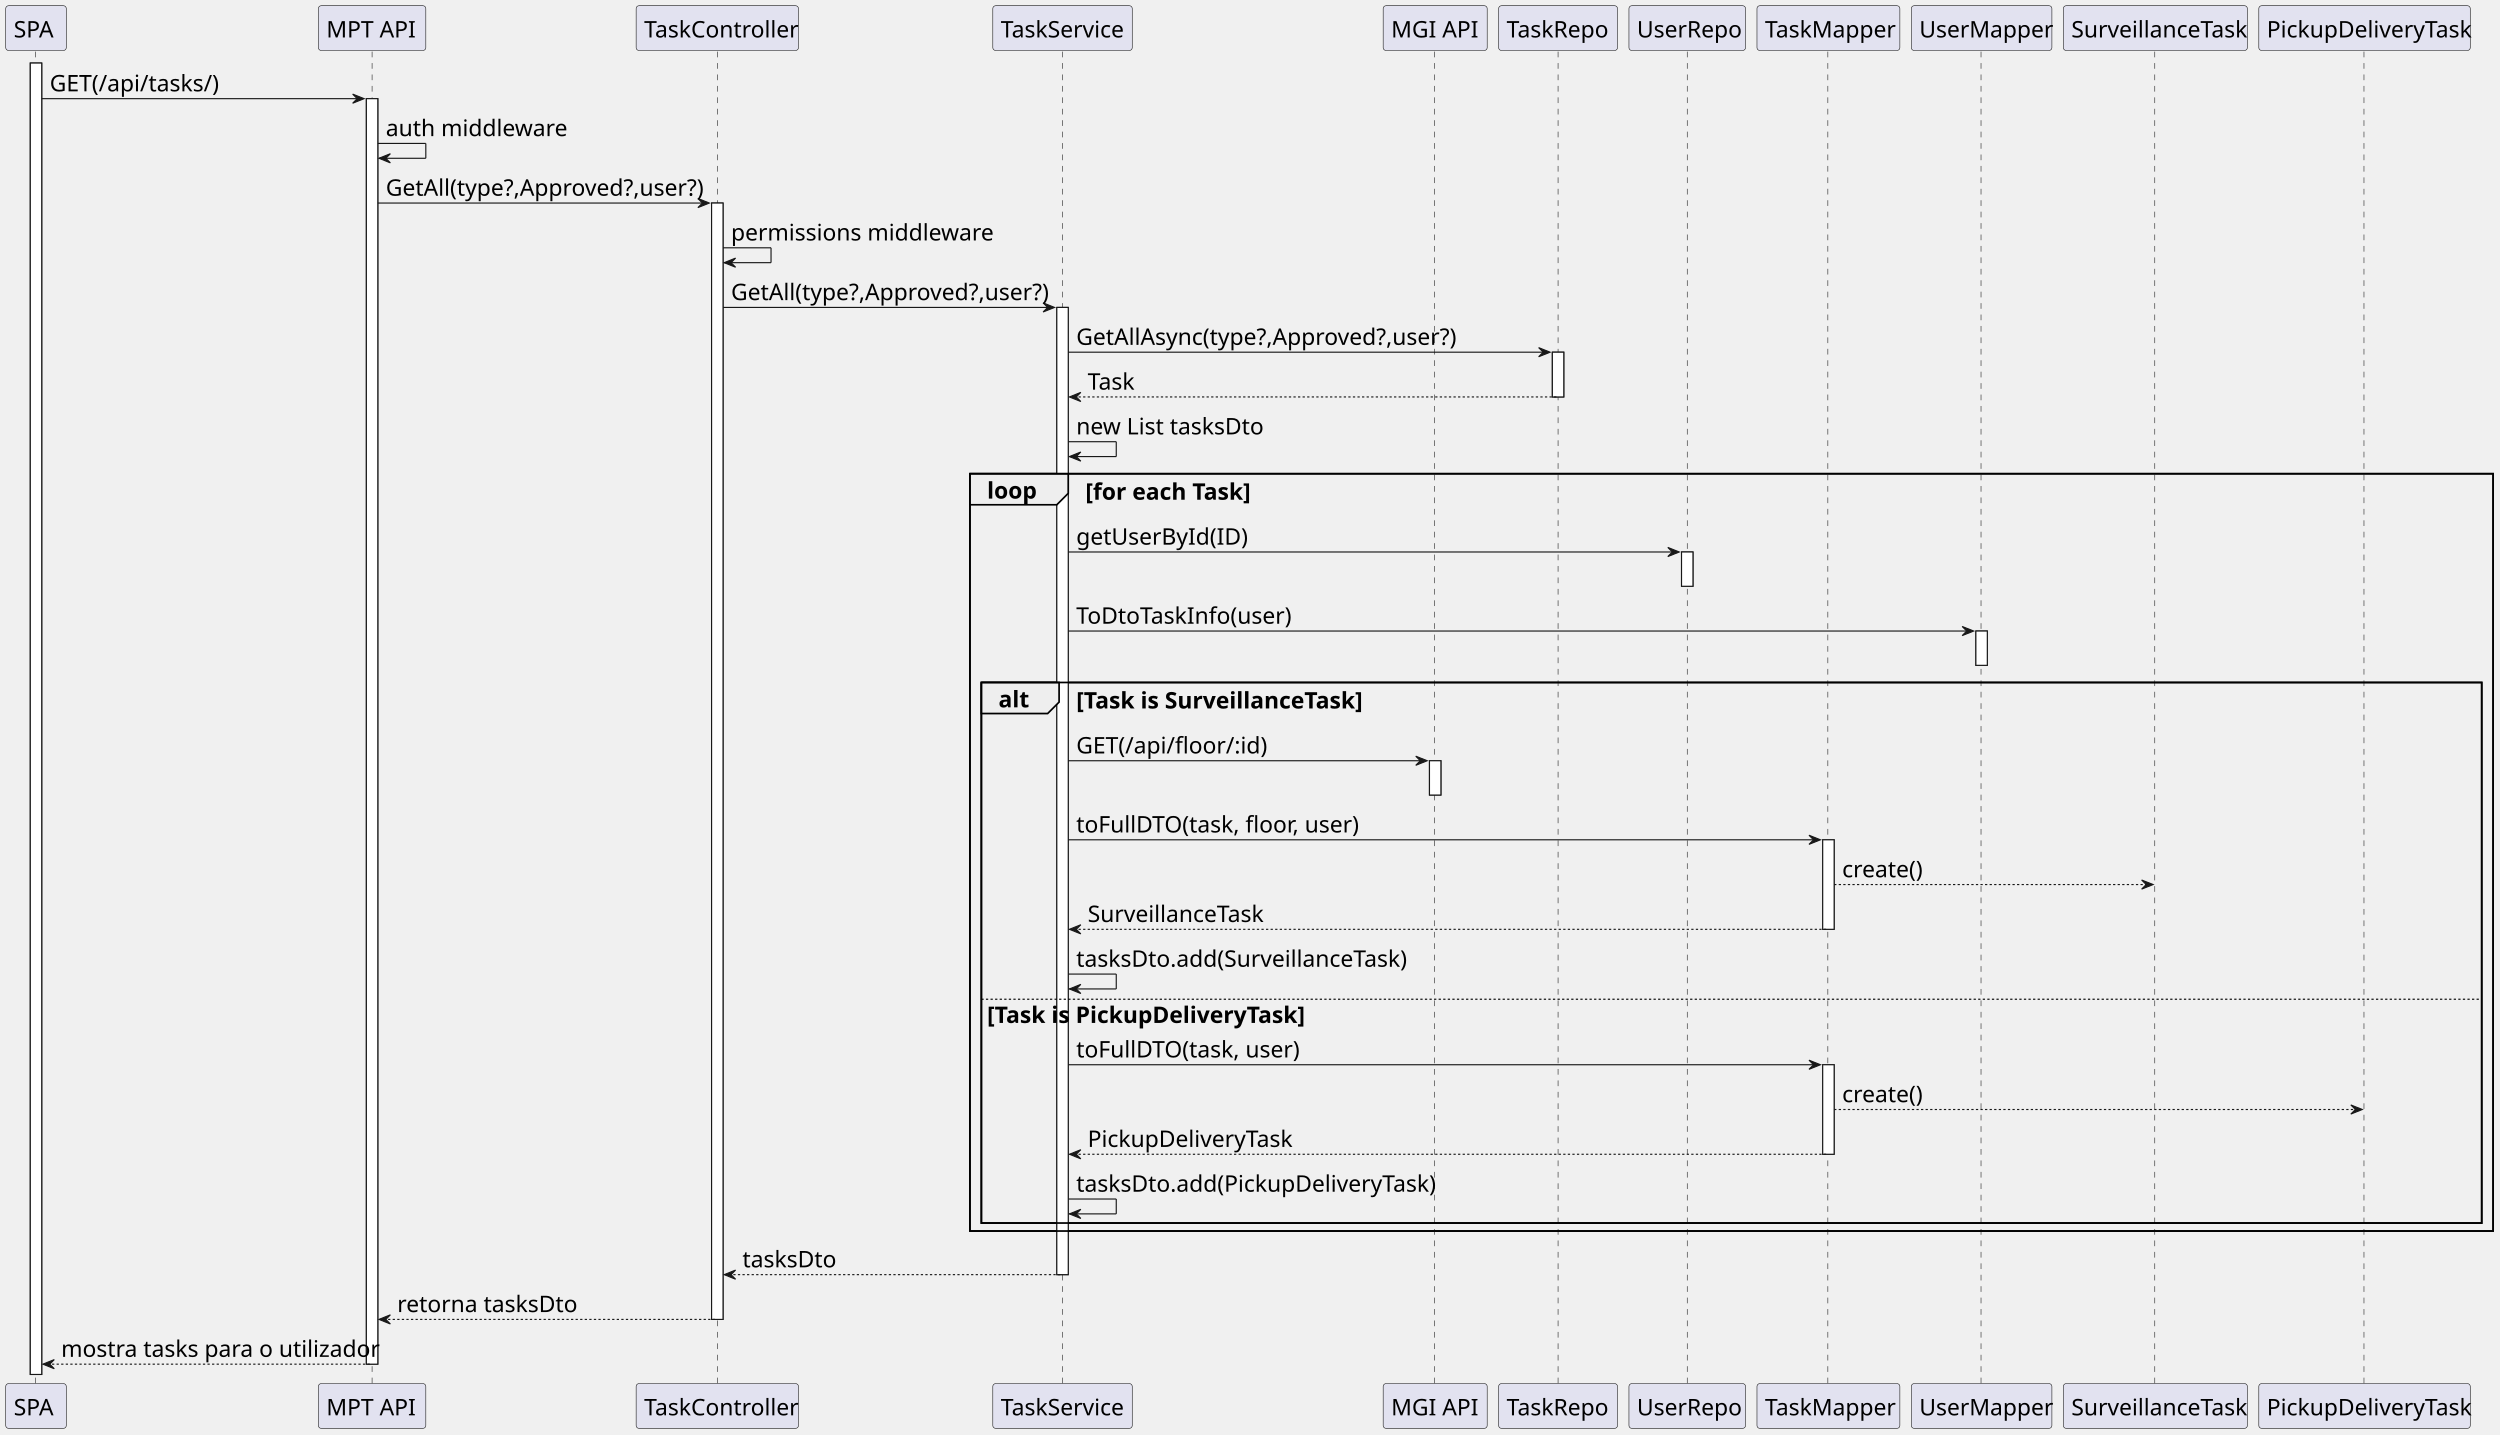
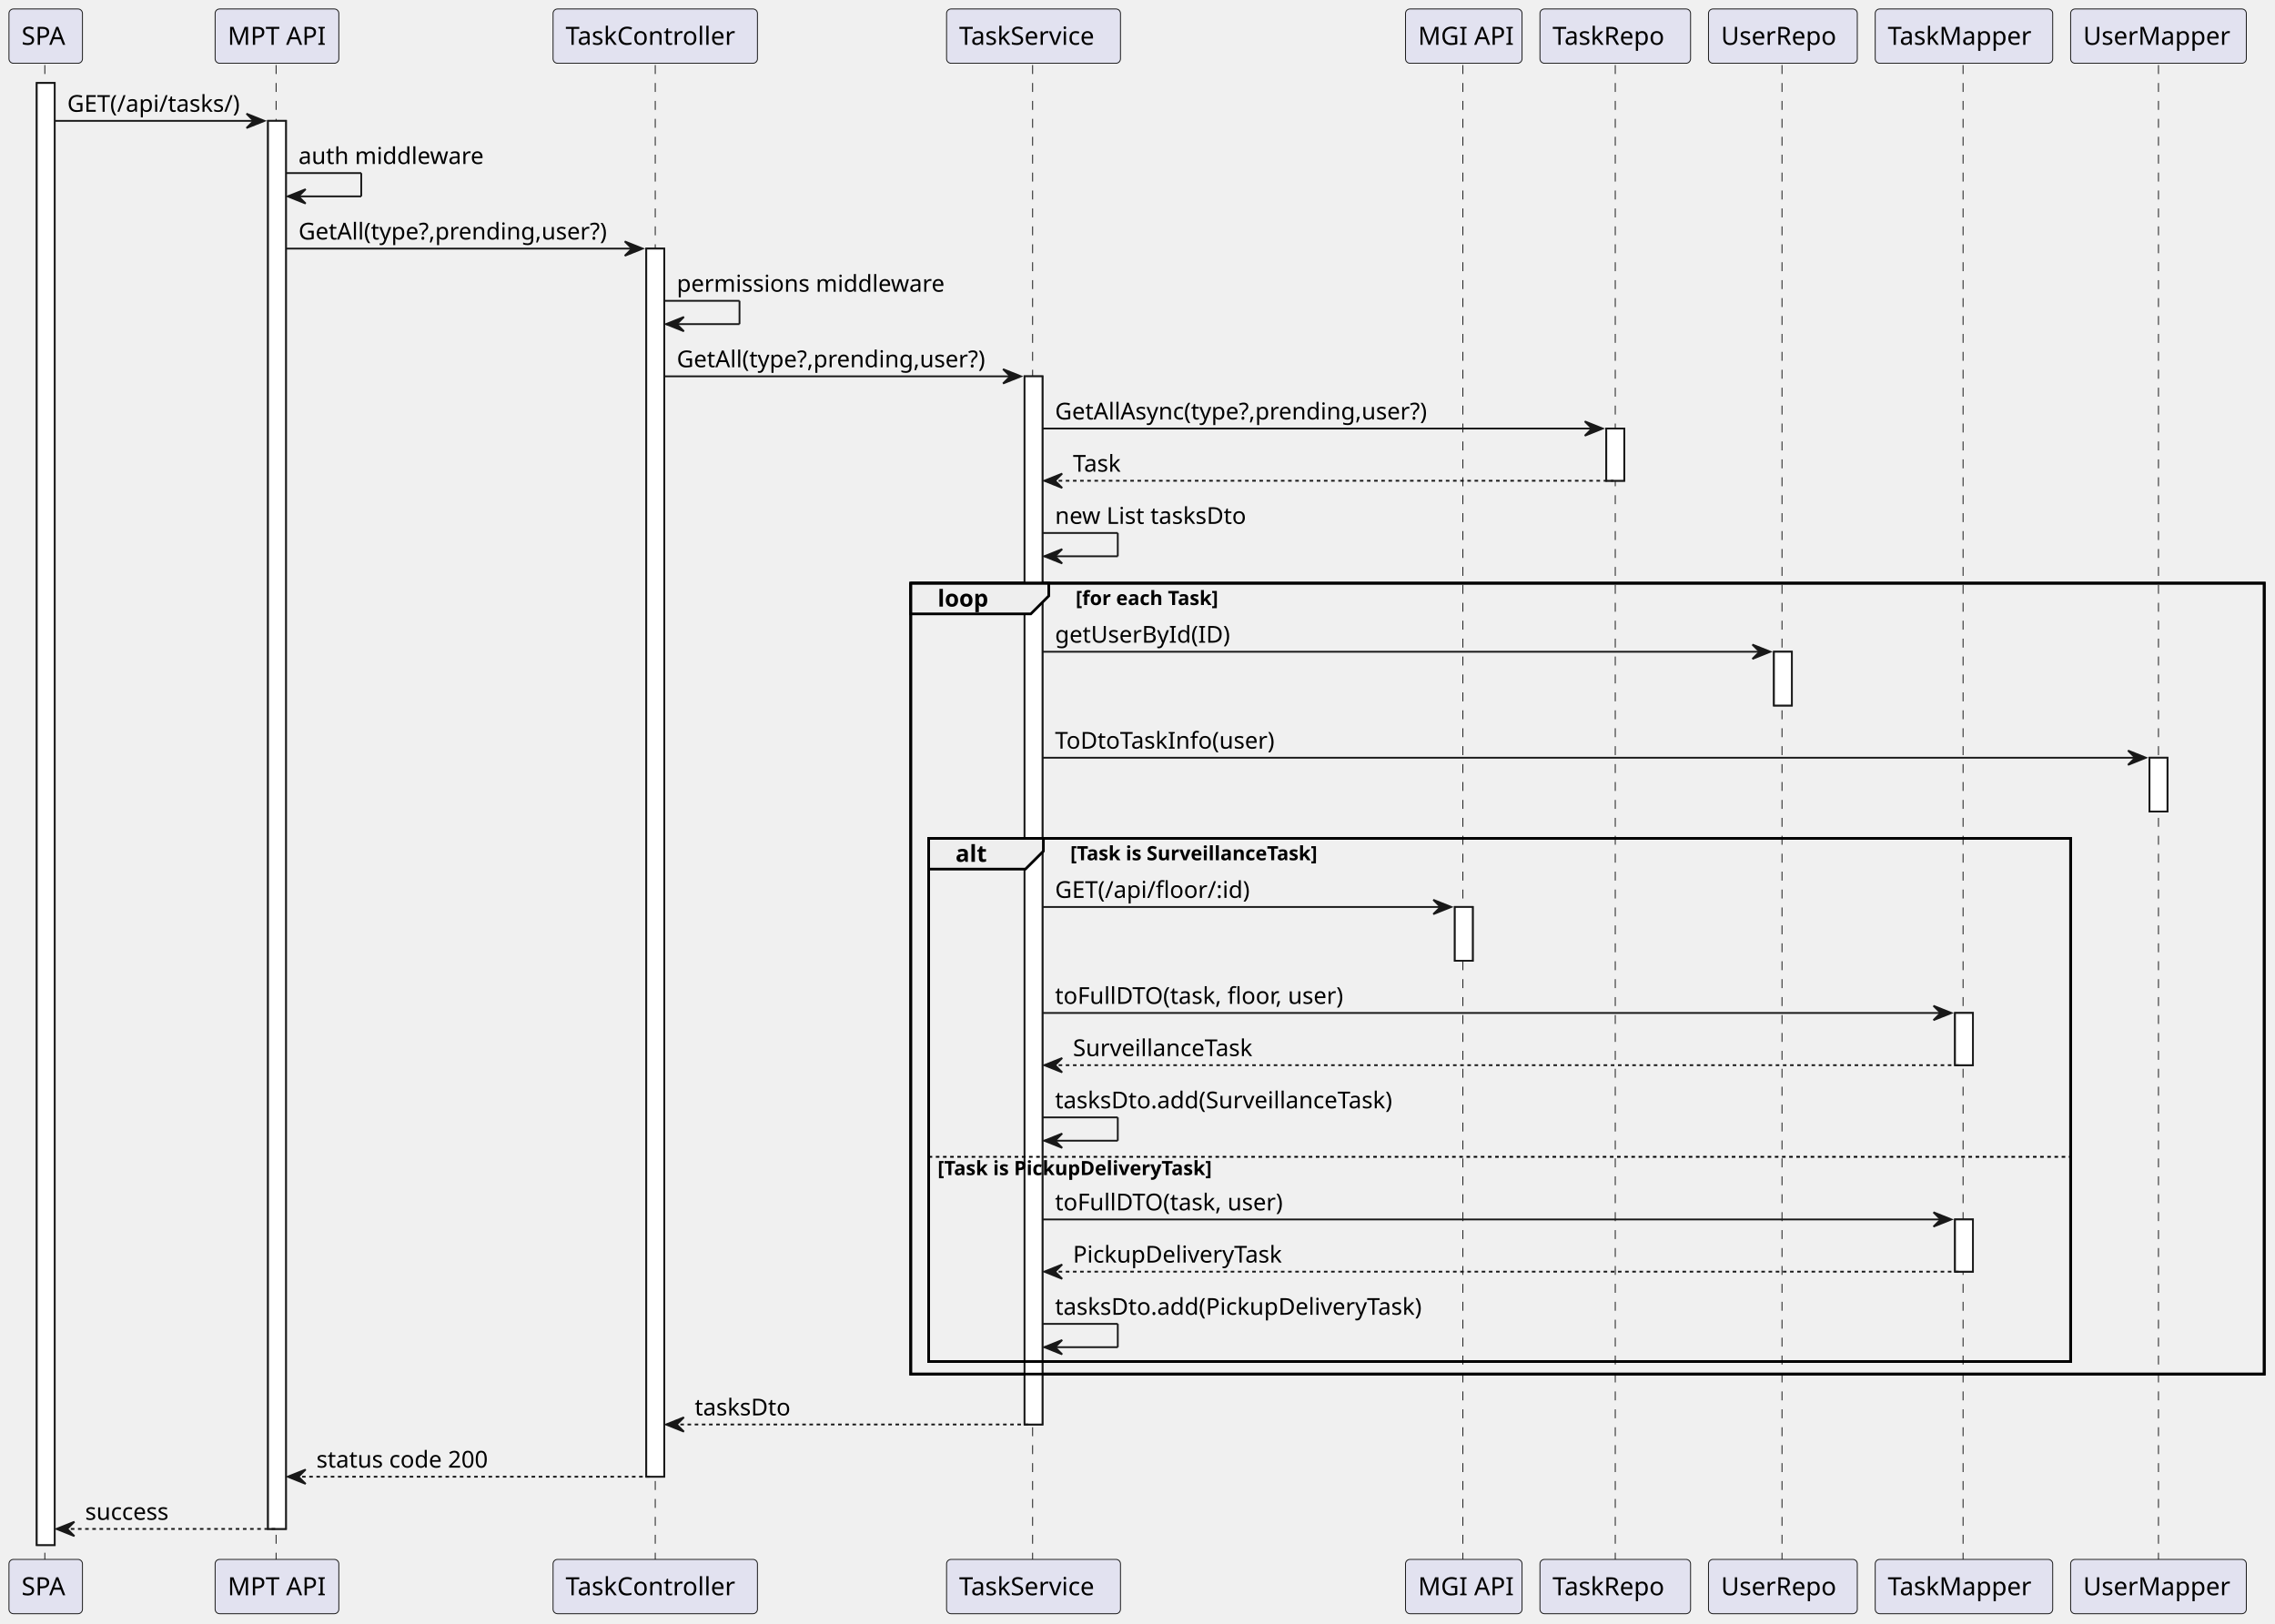
- <svg xmlns="http://www.w3.org/2000/svg" contentStyleType="text/css" height="1255px" preserveAspectRatio="none" style="width:2187px;height:1255px;background:#FFFFFF;" version="1.1" viewBox="0 0 2187 1255" width="2187px" zoomAndPan="magnify">
+ <svg xmlns="http://www.w3.org/2000/svg" contentStyleType="text/css" height="906px" preserveAspectRatio="none" style="width:1269px;height:906px;background:#FFFFFF;" version="1.1" viewBox="0 0 1269 906" width="1269px" zoomAndPan="magnify">
  <defs />
  <g>
-     <rect fill="#FFFFFF" height="1147.219" style="stroke:#181818;stroke-width:1.0;" width="10" x="26.5" y="55.156" />
-     <rect fill="#FFFFFF" height="1107.062" style="stroke:#181818;stroke-width:1.0;" width="10" x="320.5" y="86.312" />
-     <rect fill="#FFFFFF" height="976.594" style="stroke:#181818;stroke-width:1.0;" width="10" x="622.5" y="177.625" />
-     <rect fill="#FFFFFF" height="846.125" style="stroke:#181818;stroke-width:1.0;" width="10" x="924.5" y="268.938" />
-     <rect fill="#FFFFFF" height="30" style="stroke:#181818;stroke-width:1.0;" width="10" x="1250.5" y="665.5" />
-     <rect fill="#FFFFFF" height="39.156" style="stroke:#181818;stroke-width:1.0;" width="10" x="1358" y="308.094" />
-     <rect fill="#FFFFFF" height="30" style="stroke:#181818;stroke-width:1.0;" width="10" x="1471" y="482.875" />
-     <rect fill="#FFFFFF" height="78.312" style="stroke:#181818;stroke-width:1.0;" width="10" x="1594.5" y="734.656" />
-     <rect fill="#FFFFFF" height="78.312" style="stroke:#181818;stroke-width:1.0;" width="10" x="1594.5" y="931.438" />
-     <rect fill="#FFFFFF" height="30" style="stroke:#181818;stroke-width:1.0;" width="10" x="1728.5" y="552.031" />
-     <rect fill="none" height="662.5" style="stroke:#000000;stroke-width:1.5;" width="1332.5" x="848.5" y="414.406" />
-     <rect fill="none" height="472.875" style="stroke:#000000;stroke-width:1.5;" width="1312.5" x="858.5" y="597.031" />
-     <line style="stroke:#181818;stroke-width:0.5;stroke-dasharray:5.0,5.0;" x1="31" x2="31" y1="45.156" y2="1211.375" />
-     <line style="stroke:#181818;stroke-width:0.5;stroke-dasharray:5.0,5.0;" x1="325.5" x2="325.5" y1="45.156" y2="1211.375" />
-     <line style="stroke:#181818;stroke-width:0.5;stroke-dasharray:5.0,5.0;" x1="627.5" x2="627.5" y1="45.156" y2="1211.375" />
-     <line style="stroke:#181818;stroke-width:0.5;stroke-dasharray:5.0,5.0;" x1="929.5" x2="929.5" y1="45.156" y2="1211.375" />
-     <line style="stroke:#181818;stroke-width:0.5;stroke-dasharray:5.0,5.0;" x1="1255" x2="1255" y1="45.156" y2="1211.375" />
-     <line style="stroke:#181818;stroke-width:0.5;stroke-dasharray:5.0,5.0;" x1="1363" x2="1363" y1="45.156" y2="1211.375" />
-     <line style="stroke:#181818;stroke-width:0.5;stroke-dasharray:5.0,5.0;" x1="1476" x2="1476" y1="45.156" y2="1211.375" />
-     <line style="stroke:#181818;stroke-width:0.5;stroke-dasharray:5.0,5.0;" x1="1599" x2="1599" y1="45.156" y2="1211.375" />
-     <line style="stroke:#181818;stroke-width:0.5;stroke-dasharray:5.0,5.0;" x1="1733" x2="1733" y1="45.156" y2="1211.375" />
-     <line style="stroke:#181818;stroke-width:0.5;stroke-dasharray:5.0,5.0;" x1="1885" x2="1885" y1="45.156" y2="1211.375" />
-     <line style="stroke:#181818;stroke-width:0.5;stroke-dasharray:5.0,5.0;" x1="2068" x2="2068" y1="45.156" y2="1211.375" />
-     <rect fill="#E2E2F0" height="39.156" rx="2.5" ry="2.5" style="stroke:#181818;stroke-width:0.5;" width="53" x="5" y="5" />
-     <text fill="#000000" font-family="sans-serif" font-size="20" lengthAdjust="spacing" textLength="39" x="12" y="32.762">SPA</text>
-     <rect fill="#E2E2F0" height="39.156" rx="2.5" ry="2.5" style="stroke:#181818;stroke-width:0.5;" width="53" x="5" y="1210.375" />
-     <text fill="#000000" font-family="sans-serif" font-size="20" lengthAdjust="spacing" textLength="39" x="12" y="1238.137">SPA</text>
-     <rect fill="#E2E2F0" height="39.156" rx="2.5" ry="2.5" style="stroke:#181818;stroke-width:0.5;" width="94" x="278.5" y="5" />
-     <text fill="#000000" font-family="sans-serif" font-size="20" lengthAdjust="spacing" textLength="80" x="285.5" y="32.762">MPT API</text>
-     <rect fill="#E2E2F0" height="39.156" rx="2.5" ry="2.5" style="stroke:#181818;stroke-width:0.5;" width="94" x="278.5" y="1210.375" />
-     <text fill="#000000" font-family="sans-serif" font-size="20" lengthAdjust="spacing" textLength="80" x="285.5" y="1238.137">MPT API</text>
-     <rect fill="#E2E2F0" height="39.156" rx="2.5" ry="2.5" style="stroke:#181818;stroke-width:0.5;" width="142" x="556.5" y="5" />
-     <text fill="#000000" font-family="sans-serif" font-size="20" lengthAdjust="spacing" textLength="128" x="563.5" y="32.762">TaskController</text>
-     <rect fill="#E2E2F0" height="39.156" rx="2.5" ry="2.5" style="stroke:#181818;stroke-width:0.5;" width="142" x="556.5" y="1210.375" />
-     <text fill="#000000" font-family="sans-serif" font-size="20" lengthAdjust="spacing" textLength="128" x="563.5" y="1238.137">TaskController</text>
-     <rect fill="#E2E2F0" height="39.156" rx="2.5" ry="2.5" style="stroke:#181818;stroke-width:0.5;" width="122" x="868.5" y="5" />
-     <text fill="#000000" font-family="sans-serif" font-size="20" lengthAdjust="spacing" textLength="108" x="875.5" y="32.762">TaskService</text>
-     <rect fill="#E2E2F0" height="39.156" rx="2.5" ry="2.5" style="stroke:#181818;stroke-width:0.5;" width="122" x="868.5" y="1210.375" />
-     <text fill="#000000" font-family="sans-serif" font-size="20" lengthAdjust="spacing" textLength="108" x="875.5" y="1238.137">TaskService</text>
-     <rect fill="#E2E2F0" height="39.156" rx="2.5" ry="2.5" style="stroke:#181818;stroke-width:0.5;" width="91" x="1210" y="5" />
-     <text fill="#000000" font-family="sans-serif" font-size="20" lengthAdjust="spacing" textLength="77" x="1217" y="32.762">MGI API</text>
-     <rect fill="#E2E2F0" height="39.156" rx="2.5" ry="2.5" style="stroke:#181818;stroke-width:0.5;" width="91" x="1210" y="1210.375" />
-     <text fill="#000000" font-family="sans-serif" font-size="20" lengthAdjust="spacing" textLength="77" x="1217" y="1238.137">MGI API</text>
-     <rect fill="#E2E2F0" height="39.156" rx="2.5" ry="2.5" style="stroke:#181818;stroke-width:0.5;" width="104" x="1311" y="5" />
-     <text fill="#000000" font-family="sans-serif" font-size="20" lengthAdjust="spacing" textLength="90" x="1318" y="32.762">TaskRepo</text>
-     <rect fill="#E2E2F0" height="39.156" rx="2.5" ry="2.5" style="stroke:#181818;stroke-width:0.5;" width="104" x="1311" y="1210.375" />
-     <text fill="#000000" font-family="sans-serif" font-size="20" lengthAdjust="spacing" textLength="90" x="1318" y="1238.137">TaskRepo</text>
-     <rect fill="#E2E2F0" height="39.156" rx="2.5" ry="2.5" style="stroke:#181818;stroke-width:0.5;" width="102" x="1425" y="5" />
-     <text fill="#000000" font-family="sans-serif" font-size="20" lengthAdjust="spacing" textLength="88" x="1432" y="32.762">UserRepo</text>
-     <rect fill="#E2E2F0" height="39.156" rx="2.5" ry="2.5" style="stroke:#181818;stroke-width:0.5;" width="102" x="1425" y="1210.375" />
-     <text fill="#000000" font-family="sans-serif" font-size="20" lengthAdjust="spacing" textLength="88" x="1432" y="1238.137">UserRepo</text>
-     <rect fill="#E2E2F0" height="39.156" rx="2.5" ry="2.5" style="stroke:#181818;stroke-width:0.5;" width="125" x="1537" y="5" />
-     <text fill="#000000" font-family="sans-serif" font-size="20" lengthAdjust="spacing" textLength="111" x="1544" y="32.762">TaskMapper</text>
-     <rect fill="#E2E2F0" height="39.156" rx="2.5" ry="2.5" style="stroke:#181818;stroke-width:0.5;" width="125" x="1537" y="1210.375" />
-     <text fill="#000000" font-family="sans-serif" font-size="20" lengthAdjust="spacing" textLength="111" x="1544" y="1238.137">TaskMapper</text>
-     <rect fill="#E2E2F0" height="39.156" rx="2.5" ry="2.5" style="stroke:#181818;stroke-width:0.5;" width="123" x="1672" y="5" />
-     <text fill="#000000" font-family="sans-serif" font-size="20" lengthAdjust="spacing" textLength="109" x="1679" y="32.762">UserMapper</text>
-     <rect fill="#E2E2F0" height="39.156" rx="2.5" ry="2.5" style="stroke:#181818;stroke-width:0.5;" width="123" x="1672" y="1210.375" />
-     <text fill="#000000" font-family="sans-serif" font-size="20" lengthAdjust="spacing" textLength="109" x="1679" y="1238.137">UserMapper</text>
-     <rect fill="#E2E2F0" height="39.156" rx="2.5" ry="2.5" style="stroke:#181818;stroke-width:0.5;" width="161" x="1805" y="5" />
-     <text fill="#000000" font-family="sans-serif" font-size="20" lengthAdjust="spacing" textLength="147" x="1812" y="32.762">SurveillanceTask</text>
-     <rect fill="#E2E2F0" height="39.156" rx="2.5" ry="2.5" style="stroke:#181818;stroke-width:0.5;" width="161" x="1805" y="1210.375" />
-     <text fill="#000000" font-family="sans-serif" font-size="20" lengthAdjust="spacing" textLength="147" x="1812" y="1238.137">SurveillanceTask</text>
-     <rect fill="#E2E2F0" height="39.156" rx="2.5" ry="2.5" style="stroke:#181818;stroke-width:0.5;" width="185" x="1976" y="5" />
-     <text fill="#000000" font-family="sans-serif" font-size="20" lengthAdjust="spacing" textLength="171" x="1983" y="32.762">PickupDeliveryTask</text>
-     <rect fill="#E2E2F0" height="39.156" rx="2.5" ry="2.5" style="stroke:#181818;stroke-width:0.5;" width="185" x="1976" y="1210.375" />
-     <text fill="#000000" font-family="sans-serif" font-size="20" lengthAdjust="spacing" textLength="171" x="1983" y="1238.137">PickupDeliveryTask</text>
-     <rect fill="#FFFFFF" height="1147.219" style="stroke:#181818;stroke-width:1.0;" width="10" x="26.5" y="55.156" />
-     <rect fill="#FFFFFF" height="1107.062" style="stroke:#181818;stroke-width:1.0;" width="10" x="320.5" y="86.312" />
-     <rect fill="#FFFFFF" height="976.594" style="stroke:#181818;stroke-width:1.0;" width="10" x="622.5" y="177.625" />
-     <rect fill="#FFFFFF" height="846.125" style="stroke:#181818;stroke-width:1.0;" width="10" x="924.5" y="268.938" />
-     <rect fill="#FFFFFF" height="30" style="stroke:#181818;stroke-width:1.0;" width="10" x="1250.5" y="665.5" />
-     <rect fill="#FFFFFF" height="39.156" style="stroke:#181818;stroke-width:1.0;" width="10" x="1358" y="308.094" />
-     <rect fill="#FFFFFF" height="30" style="stroke:#181818;stroke-width:1.0;" width="10" x="1471" y="482.875" />
-     <rect fill="#FFFFFF" height="78.312" style="stroke:#181818;stroke-width:1.0;" width="10" x="1594.5" y="734.656" />
-     <rect fill="#FFFFFF" height="78.312" style="stroke:#181818;stroke-width:1.0;" width="10" x="1594.5" y="931.438" />
-     <rect fill="#FFFFFF" height="30" style="stroke:#181818;stroke-width:1.0;" width="10" x="1728.5" y="552.031" />
-     <polygon fill="#181818" points="308.5,82.312,318.5,86.312,308.5,90.312,312.5,86.312" style="stroke:#181818;stroke-width:1.0;" />
-     <line style="stroke:#181818;stroke-width:1.0;" x1="36.5" x2="314.5" y1="86.312" y2="86.312" />
-     <text fill="#000000" font-family="sans-serif" font-size="20" lengthAdjust="spacing" textLength="146" x="43.5" y="79.918">GET(/api/tasks/)</text>
-     <line style="stroke:#181818;stroke-width:1.0;" x1="330.5" x2="372.5" y1="125.469" y2="125.469" />
-     <line style="stroke:#181818;stroke-width:1.0;" x1="372.5" x2="372.5" y1="125.469" y2="138.469" />
-     <line style="stroke:#181818;stroke-width:1.0;" x1="331.5" x2="372.5" y1="138.469" y2="138.469" />
-     <polygon fill="#181818" points="341.5,134.469,331.5,138.469,341.5,142.469,337.5,138.469" style="stroke:#181818;stroke-width:1.0;" />
-     <text fill="#000000" font-family="sans-serif" font-size="20" lengthAdjust="spacing" textLength="144" x="337.5" y="119.074">auth middleware</text>
-     <polygon fill="#181818" points="610.5,173.625,620.5,177.625,610.5,181.625,614.5,177.625" style="stroke:#181818;stroke-width:1.0;" />
-     <line style="stroke:#181818;stroke-width:1.0;" x1="330.5" x2="616.5" y1="177.625" y2="177.625" />
-     <text fill="#000000" font-family="sans-serif" font-size="20" lengthAdjust="spacing" textLength="273" x="337.5" y="171.231">GetAll(type?,Approved?,user?)</text>
-     <line style="stroke:#181818;stroke-width:1.0;" x1="632.5" x2="674.5" y1="216.781" y2="216.781" />
-     <line style="stroke:#181818;stroke-width:1.0;" x1="674.5" x2="674.5" y1="216.781" y2="229.781" />
-     <line style="stroke:#181818;stroke-width:1.0;" x1="633.5" x2="674.5" y1="229.781" y2="229.781" />
-     <polygon fill="#181818" points="643.5,225.781,633.5,229.781,643.5,233.781,639.5,229.781" style="stroke:#181818;stroke-width:1.0;" />
-     <text fill="#000000" font-family="sans-serif" font-size="20" lengthAdjust="spacing" textLength="211" x="639.5" y="210.387">permissions middleware</text>
-     <polygon fill="#181818" points="912.5,264.938,922.5,268.938,912.5,272.938,916.5,268.938" style="stroke:#181818;stroke-width:1.0;" />
-     <line style="stroke:#181818;stroke-width:1.0;" x1="632.5" x2="918.5" y1="268.938" y2="268.938" />
-     <text fill="#000000" font-family="sans-serif" font-size="20" lengthAdjust="spacing" textLength="273" x="639.5" y="262.543">GetAll(type?,Approved?,user?)</text>
-     <polygon fill="#181818" points="1346,304.094,1356,308.094,1346,312.094,1350,308.094" style="stroke:#181818;stroke-width:1.0;" />
-     <line style="stroke:#181818;stroke-width:1.0;" x1="934.5" x2="1352" y1="308.094" y2="308.094" />
-     <text fill="#000000" font-family="sans-serif" font-size="20" lengthAdjust="spacing" textLength="326" x="941.5" y="301.699">GetAllAsync(type?,Approved?,user?)</text>
-     <polygon fill="#181818" points="945.5,343.25,935.5,347.25,945.5,351.25,941.5,347.25" style="stroke:#181818;stroke-width:1.0;" />
-     <line style="stroke:#181818;stroke-width:1.0;stroke-dasharray:2.0,2.0;" x1="939.5" x2="1362" y1="347.25" y2="347.25" />
-     <text fill="#000000" font-family="sans-serif" font-size="20" lengthAdjust="spacing" textLength="43" x="951.5" y="340.856">Task</text>
-     <line style="stroke:#181818;stroke-width:1.0;" x1="934.5" x2="976.5" y1="386.406" y2="386.406" />
-     <line style="stroke:#181818;stroke-width:1.0;" x1="976.5" x2="976.5" y1="386.406" y2="399.406" />
-     <line style="stroke:#181818;stroke-width:1.0;" x1="935.5" x2="976.5" y1="399.406" y2="399.406" />
-     <polygon fill="#181818" points="945.5,395.406,935.5,399.406,945.5,403.406,941.5,399.406" style="stroke:#181818;stroke-width:1.0;" />
-     <text fill="#000000" font-family="sans-serif" font-size="20" lengthAdjust="spacing" textLength="157" x="941.5" y="380.012">new List tasksDto</text>
-     <path d="M848.5,414.406 L934.5,414.406 L934.5,431.562 L924.5,441.562 L848.5,441.562 L848.5,414.406 " fill="#EEEEEE" style="stroke:#000000;stroke-width:1.5;" />
-     <rect fill="none" height="662.5" style="stroke:#000000;stroke-width:1.5;" width="1332.5" x="848.5" y="414.406" />
-     <text fill="#000000" font-family="sans-serif" font-size="20" font-weight="bold" lengthAdjust="spacing" textLength="41" x="863.5" y="436.168">loop</text>
-     <text fill="#000000" font-family="sans-serif" font-size="20" font-weight="bold" lengthAdjust="spacing" textLength="144" x="949.5" y="437.168">[for each Task]</text>
-     <polygon fill="#181818" points="1459,478.875,1469,482.875,1459,486.875,1463,482.875" style="stroke:#181818;stroke-width:1.0;" />
-     <line style="stroke:#181818;stroke-width:1.0;" x1="934.5" x2="1465" y1="482.875" y2="482.875" />
-     <text fill="#000000" font-family="sans-serif" font-size="20" lengthAdjust="spacing" textLength="143" x="941.5" y="476.481">getUserById(ID)</text>
-     <polygon fill="#181818" points="1716.5,548.031,1726.5,552.031,1716.5,556.031,1720.5,552.031" style="stroke:#181818;stroke-width:1.0;" />
-     <line style="stroke:#181818;stroke-width:1.0;" x1="934.5" x2="1722.5" y1="552.031" y2="552.031" />
-     <text fill="#000000" font-family="sans-serif" font-size="20" lengthAdjust="spacing" textLength="182" x="941.5" y="545.637">ToDtoTaskInfo(user)</text>
-     <path d="M858.5,597.031 L926.5,597.031 L926.5,614.188 L916.5,624.188 L858.5,624.188 L858.5,597.031 " fill="#EEEEEE" style="stroke:#000000;stroke-width:1.5;" />
-     <rect fill="none" height="472.875" style="stroke:#000000;stroke-width:1.5;" width="1312.5" x="858.5" y="597.031" />
-     <text fill="#000000" font-family="sans-serif" font-size="20" font-weight="bold" lengthAdjust="spacing" textLength="23" x="873.5" y="618.793">alt</text>
-     <text fill="#000000" font-family="sans-serif" font-size="20" font-weight="bold" lengthAdjust="spacing" textLength="249" x="941.5" y="619.793">[Task is SurveillanceTask]</text>
-     <polygon fill="#181818" points="1238.5,661.5,1248.5,665.5,1238.5,669.5,1242.5,665.5" style="stroke:#181818;stroke-width:1.0;" />
-     <line style="stroke:#181818;stroke-width:1.0;" x1="934.5" x2="1244.5" y1="665.5" y2="665.5" />
-     <text fill="#000000" font-family="sans-serif" font-size="20" lengthAdjust="spacing" textLength="159" x="941.5" y="659.106">GET(/api/floor/:id)</text>
-     <polygon fill="#181818" points="1582.5,730.656,1592.5,734.656,1582.5,738.656,1586.5,734.656" style="stroke:#181818;stroke-width:1.0;" />
-     <line style="stroke:#181818;stroke-width:1.0;" x1="934.5" x2="1588.5" y1="734.656" y2="734.656" />
-     <text fill="#000000" font-family="sans-serif" font-size="20" lengthAdjust="spacing" textLength="241" x="941.5" y="728.262">toFullDTO(task, floor, user)</text>
-     <polygon fill="#181818" points="1873.5,769.812,1883.5,773.812,1873.5,777.812,1877.5,773.812" style="stroke:#181818;stroke-width:1.0;" />
-     <line style="stroke:#181818;stroke-width:1.0;stroke-dasharray:2.0,2.0;" x1="1604.5" x2="1879.5" y1="773.812" y2="773.812" />
-     <text fill="#000000" font-family="sans-serif" font-size="20" lengthAdjust="spacing" textLength="70" x="1611.5" y="767.418">create()</text>
-     <polygon fill="#181818" points="945.5,808.969,935.5,812.969,945.5,816.969,941.5,812.969" style="stroke:#181818;stroke-width:1.0;" />
-     <line style="stroke:#181818;stroke-width:1.0;stroke-dasharray:2.0,2.0;" x1="939.5" x2="1598.5" y1="812.969" y2="812.969" />
-     <text fill="#000000" font-family="sans-serif" font-size="20" lengthAdjust="spacing" textLength="147" x="951.5" y="806.574">SurveillanceTask</text>
-     <line style="stroke:#181818;stroke-width:1.0;" x1="934.5" x2="976.5" y1="852.125" y2="852.125" />
-     <line style="stroke:#181818;stroke-width:1.0;" x1="976.5" x2="976.5" y1="852.125" y2="865.125" />
-     <line style="stroke:#181818;stroke-width:1.0;" x1="935.5" x2="976.5" y1="865.125" y2="865.125" />
-     <polygon fill="#181818" points="945.5,861.125,935.5,865.125,945.5,869.125,941.5,865.125" style="stroke:#181818;stroke-width:1.0;" />
-     <text fill="#000000" font-family="sans-serif" font-size="20" lengthAdjust="spacing" textLength="278" x="941.5" y="845.731">tasksDto.add(SurveillanceTask)</text>
-     <line style="stroke:#000000;stroke-width:1.0;stroke-dasharray:2.0,2.0;" x1="858.5" x2="2171" y1="874.125" y2="874.125" />
-     <text fill="#000000" font-family="sans-serif" font-size="20" font-weight="bold" lengthAdjust="spacing" textLength="274" x="863.5" y="894.887">[Task is PickupDeliveryTask]</text>
-     <polygon fill="#181818" points="1582.5,927.438,1592.5,931.438,1582.5,935.438,1586.5,931.438" style="stroke:#181818;stroke-width:1.0;" />
-     <line style="stroke:#181818;stroke-width:1.0;" x1="934.5" x2="1588.5" y1="931.438" y2="931.438" />
-     <text fill="#000000" font-family="sans-serif" font-size="20" lengthAdjust="spacing" textLength="190" x="941.5" y="925.043">toFullDTO(task, user)</text>
-     <polygon fill="#181818" points="2056.5,966.594,2066.5,970.594,2056.5,974.594,2060.5,970.594" style="stroke:#181818;stroke-width:1.0;" />
-     <line style="stroke:#181818;stroke-width:1.0;stroke-dasharray:2.0,2.0;" x1="1604.5" x2="2062.5" y1="970.594" y2="970.594" />
-     <text fill="#000000" font-family="sans-serif" font-size="20" lengthAdjust="spacing" textLength="70" x="1611.5" y="964.199">create()</text>
-     <polygon fill="#181818" points="945.5,1005.75,935.5,1009.75,945.5,1013.75,941.5,1009.75" style="stroke:#181818;stroke-width:1.0;" />
-     <line style="stroke:#181818;stroke-width:1.0;stroke-dasharray:2.0,2.0;" x1="939.5" x2="1598.5" y1="1009.75" y2="1009.75" />
-     <text fill="#000000" font-family="sans-serif" font-size="20" lengthAdjust="spacing" textLength="171" x="951.5" y="1003.356">PickupDeliveryTask</text>
-     <line style="stroke:#181818;stroke-width:1.0;" x1="934.5" x2="976.5" y1="1048.906" y2="1048.906" />
-     <line style="stroke:#181818;stroke-width:1.0;" x1="976.5" x2="976.5" y1="1048.906" y2="1061.906" />
-     <line style="stroke:#181818;stroke-width:1.0;" x1="935.5" x2="976.5" y1="1061.906" y2="1061.906" />
-     <polygon fill="#181818" points="945.5,1057.906,935.5,1061.906,945.5,1065.906,941.5,1061.906" style="stroke:#181818;stroke-width:1.0;" />
-     <text fill="#000000" font-family="sans-serif" font-size="20" lengthAdjust="spacing" textLength="302" x="941.5" y="1042.512">tasksDto.add(PickupDeliveryTask)</text>
-     <polygon fill="#181818" points="643.5,1111.062,633.5,1115.062,643.5,1119.062,639.5,1115.062" style="stroke:#181818;stroke-width:1.0;" />
-     <line style="stroke:#181818;stroke-width:1.0;stroke-dasharray:2.0,2.0;" x1="637.5" x2="928.5" y1="1115.062" y2="1115.062" />
-     <text fill="#000000" font-family="sans-serif" font-size="20" lengthAdjust="spacing" textLength="78" x="649.5" y="1108.668">tasksDto</text>
-     <polygon fill="#181818" points="341.5,1150.219,331.5,1154.219,341.5,1158.219,337.5,1154.219" style="stroke:#181818;stroke-width:1.0;" />
-     <line style="stroke:#181818;stroke-width:1.0;stroke-dasharray:2.0,2.0;" x1="335.5" x2="626.5" y1="1154.219" y2="1154.219" />
-     <text fill="#000000" font-family="sans-serif" font-size="20" lengthAdjust="spacing" textLength="147" x="347.5" y="1147.824">retorna tasksDto</text>
-     <polygon fill="#181818" points="47.5,1189.375,37.5,1193.375,47.5,1197.375,43.5,1193.375" style="stroke:#181818;stroke-width:1.0;" />
-     <line style="stroke:#181818;stroke-width:1.0;stroke-dasharray:2.0,2.0;" x1="41.5" x2="324.5" y1="1193.375" y2="1193.375" />
-     <text fill="#000000" font-family="sans-serif" font-size="20" lengthAdjust="spacing" textLength="260" x="53.5" y="1186.98">mostra tasks para o utilizador</text>
+     <rect fill="#FFFFFF" height="815.727" style="stroke:#181818;stroke-width:1.0;" width="10" x="20.5" y="46.297" />
+     <rect fill="#FFFFFF" height="785.594" style="stroke:#181818;stroke-width:1.0;" width="10" x="149.5" y="67.43" />
+     <rect fill="#FFFFFF" height="685.195" style="stroke:#181818;stroke-width:1.0;" width="10" x="360.5" y="138.695" />
+     <rect fill="#FFFFFF" height="584.797" style="stroke:#181818;stroke-width:1.0;" width="10" x="571.5" y="209.961" />
+     <rect fill="#FFFFFF" height="30" style="stroke:#181818;stroke-width:1.0;" width="10" x="811.5" y="506.023" />
+     <rect fill="#FFFFFF" height="29.133" style="stroke:#181818;stroke-width:1.0;" width="10" x="896" y="239.094" />
+     <rect fill="#FFFFFF" height="30" style="stroke:#181818;stroke-width:1.0;" width="10" x="989.5" y="363.625" />
+     <rect fill="#FFFFFF" height="29.133" style="stroke:#181818;stroke-width:1.0;" width="10" x="1090.5" y="565.156" />
+     <rect fill="#FFFFFF" height="29.133" style="stroke:#181818;stroke-width:1.0;" width="10" x="1090.5" y="680.359" />
+     <rect fill="#FFFFFF" height="30" style="stroke:#181818;stroke-width:1.0;" width="10" x="1199" y="422.758" />
+     <rect fill="none" height="441.266" style="stroke:#000000;stroke-width:1.5;" width="755" x="508" y="325.359" />
+     <rect fill="none" height="291.867" style="stroke:#000000;stroke-width:1.5;" width="637" x="518" y="467.758" />
+     <line style="stroke:#181818;stroke-width:0.5;stroke-dasharray:5.0,5.0;" x1="25" x2="25" y1="36.297" y2="871.023" />
+     <line style="stroke:#181818;stroke-width:0.5;stroke-dasharray:5.0,5.0;" x1="154" x2="154" y1="36.297" y2="871.023" />
+     <line style="stroke:#181818;stroke-width:0.5;stroke-dasharray:5.0,5.0;" x1="365.5" x2="365.5" y1="36.297" y2="871.023" />
+     <line style="stroke:#181818;stroke-width:0.5;stroke-dasharray:5.0,5.0;" x1="576" x2="576" y1="36.297" y2="871.023" />
+     <line style="stroke:#181818;stroke-width:0.5;stroke-dasharray:5.0,5.0;" x1="816" x2="816" y1="36.297" y2="871.023" />
+     <line style="stroke:#181818;stroke-width:0.5;stroke-dasharray:5.0,5.0;" x1="901" x2="901" y1="36.297" y2="871.023" />
+     <line style="stroke:#181818;stroke-width:0.5;stroke-dasharray:5.0,5.0;" x1="994" x2="994" y1="36.297" y2="871.023" />
+     <line style="stroke:#181818;stroke-width:0.5;stroke-dasharray:5.0,5.0;" x1="1095" x2="1095" y1="36.297" y2="871.023" />
+     <line style="stroke:#181818;stroke-width:0.5;stroke-dasharray:5.0,5.0;" x1="1204" x2="1204" y1="36.297" y2="871.023" />
+     <rect fill="#E2E2F0" height="30.297" rx="2.5" ry="2.5" style="stroke:#181818;stroke-width:0.5;" width="41" x="5" y="5" />
+     <text fill="#000000" font-family="sans-serif" font-size="14" lengthAdjust="spacing" textLength="27" x="12" y="24.995">SPA</text>
+     <rect fill="#E2E2F0" height="30.297" rx="2.5" ry="2.5" style="stroke:#181818;stroke-width:0.5;" width="41" x="5" y="870.023" />
+     <text fill="#000000" font-family="sans-serif" font-size="14" lengthAdjust="spacing" textLength="27" x="12" y="890.019">SPA</text>
+     <rect fill="#E2E2F0" height="30.297" rx="2.5" ry="2.5" style="stroke:#181818;stroke-width:0.5;" width="69" x="120" y="5" />
+     <text fill="#000000" font-family="sans-serif" font-size="14" lengthAdjust="spacing" textLength="55" x="127" y="24.995">MPT API</text>
+     <rect fill="#E2E2F0" height="30.297" rx="2.5" ry="2.5" style="stroke:#181818;stroke-width:0.5;" width="69" x="120" y="870.023" />
+     <text fill="#000000" font-family="sans-serif" font-size="14" lengthAdjust="spacing" textLength="55" x="127" y="890.019">MPT API</text>
+     <rect fill="#E2E2F0" height="30.297" rx="2.5" ry="2.5" style="stroke:#181818;stroke-width:0.5;" width="114" x="308.5" y="5" />
+     <text fill="#000000" font-family="sans-serif" font-size="14" lengthAdjust="spacing" textLength="100" x="315.5" y="24.995">TaskController</text>
+     <rect fill="#E2E2F0" height="30.297" rx="2.5" ry="2.5" style="stroke:#181818;stroke-width:0.5;" width="114" x="308.5" y="870.023" />
+     <text fill="#000000" font-family="sans-serif" font-size="14" lengthAdjust="spacing" textLength="100" x="315.5" y="890.019">TaskController</text>
+     <rect fill="#E2E2F0" height="30.297" rx="2.5" ry="2.5" style="stroke:#181818;stroke-width:0.5;" width="97" x="528" y="5" />
+     <text fill="#000000" font-family="sans-serif" font-size="14" lengthAdjust="spacing" textLength="83" x="535" y="24.995">TaskService</text>
+     <rect fill="#E2E2F0" height="30.297" rx="2.5" ry="2.5" style="stroke:#181818;stroke-width:0.5;" width="97" x="528" y="870.023" />
+     <text fill="#000000" font-family="sans-serif" font-size="14" lengthAdjust="spacing" textLength="83" x="535" y="890.019">TaskService</text>
+     <rect fill="#E2E2F0" height="30.297" rx="2.5" ry="2.5" style="stroke:#181818;stroke-width:0.5;" width="65" x="784" y="5" />
+     <text fill="#000000" font-family="sans-serif" font-size="14" lengthAdjust="spacing" textLength="51" x="791" y="24.995">MGI API</text>
+     <rect fill="#E2E2F0" height="30.297" rx="2.5" ry="2.5" style="stroke:#181818;stroke-width:0.5;" width="65" x="784" y="870.023" />
+     <text fill="#000000" font-family="sans-serif" font-size="14" lengthAdjust="spacing" textLength="51" x="791" y="890.019">MGI API</text>
+     <rect fill="#E2E2F0" height="30.297" rx="2.5" ry="2.5" style="stroke:#181818;stroke-width:0.5;" width="84" x="859" y="5" />
+     <text fill="#000000" font-family="sans-serif" font-size="14" lengthAdjust="spacing" textLength="70" x="866" y="24.995">TaskRepo</text>
+     <rect fill="#E2E2F0" height="30.297" rx="2.5" ry="2.5" style="stroke:#181818;stroke-width:0.5;" width="84" x="859" y="870.023" />
+     <text fill="#000000" font-family="sans-serif" font-size="14" lengthAdjust="spacing" textLength="70" x="866" y="890.019">TaskRepo</text>
+     <rect fill="#E2E2F0" height="30.297" rx="2.5" ry="2.5" style="stroke:#181818;stroke-width:0.5;" width="83" x="953" y="5" />
+     <text fill="#000000" font-family="sans-serif" font-size="14" lengthAdjust="spacing" textLength="69" x="960" y="24.995">UserRepo</text>
+     <rect fill="#E2E2F0" height="30.297" rx="2.5" ry="2.5" style="stroke:#181818;stroke-width:0.5;" width="83" x="953" y="870.023" />
+     <text fill="#000000" font-family="sans-serif" font-size="14" lengthAdjust="spacing" textLength="69" x="960" y="890.019">UserRepo</text>
+     <rect fill="#E2E2F0" height="30.297" rx="2.5" ry="2.5" style="stroke:#181818;stroke-width:0.5;" width="99" x="1046" y="5" />
+     <text fill="#000000" font-family="sans-serif" font-size="14" lengthAdjust="spacing" textLength="85" x="1053" y="24.995">TaskMapper</text>
+     <rect fill="#E2E2F0" height="30.297" rx="2.5" ry="2.5" style="stroke:#181818;stroke-width:0.5;" width="99" x="1046" y="870.023" />
+     <text fill="#000000" font-family="sans-serif" font-size="14" lengthAdjust="spacing" textLength="85" x="1053" y="890.019">TaskMapper</text>
+     <rect fill="#E2E2F0" height="30.297" rx="2.5" ry="2.5" style="stroke:#181818;stroke-width:0.5;" width="98" x="1155" y="5" />
+     <text fill="#000000" font-family="sans-serif" font-size="14" lengthAdjust="spacing" textLength="84" x="1162" y="24.995">UserMapper</text>
+     <rect fill="#E2E2F0" height="30.297" rx="2.5" ry="2.5" style="stroke:#181818;stroke-width:0.5;" width="98" x="1155" y="870.023" />
+     <text fill="#000000" font-family="sans-serif" font-size="14" lengthAdjust="spacing" textLength="84" x="1162" y="890.019">UserMapper</text>
+     <rect fill="#FFFFFF" height="815.727" style="stroke:#181818;stroke-width:1.0;" width="10" x="20.5" y="46.297" />
+     <rect fill="#FFFFFF" height="785.594" style="stroke:#181818;stroke-width:1.0;" width="10" x="149.5" y="67.43" />
+     <rect fill="#FFFFFF" height="685.195" style="stroke:#181818;stroke-width:1.0;" width="10" x="360.5" y="138.695" />
+     <rect fill="#FFFFFF" height="584.797" style="stroke:#181818;stroke-width:1.0;" width="10" x="571.5" y="209.961" />
+     <rect fill="#FFFFFF" height="30" style="stroke:#181818;stroke-width:1.0;" width="10" x="811.5" y="506.023" />
+     <rect fill="#FFFFFF" height="29.133" style="stroke:#181818;stroke-width:1.0;" width="10" x="896" y="239.094" />
+     <rect fill="#FFFFFF" height="30" style="stroke:#181818;stroke-width:1.0;" width="10" x="989.5" y="363.625" />
+     <rect fill="#FFFFFF" height="29.133" style="stroke:#181818;stroke-width:1.0;" width="10" x="1090.5" y="565.156" />
+     <rect fill="#FFFFFF" height="29.133" style="stroke:#181818;stroke-width:1.0;" width="10" x="1090.5" y="680.359" />
+     <rect fill="#FFFFFF" height="30" style="stroke:#181818;stroke-width:1.0;" width="10" x="1199" y="422.758" />
+     <polygon fill="#181818" points="137.5,63.43,147.5,67.43,137.5,71.43,141.5,67.43" style="stroke:#181818;stroke-width:1.0;" />
+     <line style="stroke:#181818;stroke-width:1.0;" x1="30.5" x2="143.5" y1="67.43" y2="67.43" />
+     <text fill="#000000" font-family="sans-serif" font-size="13" lengthAdjust="spacing" textLength="100" x="37.5" y="62.364">GET(/api/tasks/)</text>
+     <line style="stroke:#181818;stroke-width:1.0;" x1="159.5" x2="201.5" y1="96.562" y2="96.562" />
+     <line style="stroke:#181818;stroke-width:1.0;" x1="201.5" x2="201.5" y1="96.562" y2="109.562" />
+     <line style="stroke:#181818;stroke-width:1.0;" x1="160.5" x2="201.5" y1="109.562" y2="109.562" />
+     <polygon fill="#181818" points="170.5,105.562,160.5,109.562,170.5,113.562,166.5,109.562" style="stroke:#181818;stroke-width:1.0;" />
+     <text fill="#000000" font-family="sans-serif" font-size="13" lengthAdjust="spacing" textLength="106" x="166.5" y="91.497">auth middleware</text>
+     <polygon fill="#181818" points="348.5,134.695,358.5,138.695,348.5,142.695,352.5,138.695" style="stroke:#181818;stroke-width:1.0;" />
+     <line style="stroke:#181818;stroke-width:1.0;" x1="159.5" x2="354.5" y1="138.695" y2="138.695" />
+     <text fill="#000000" font-family="sans-serif" font-size="13" lengthAdjust="spacing" textLength="182" x="166.5" y="133.629">GetAll(type?,prending,user?)</text>
+     <line style="stroke:#181818;stroke-width:1.0;" x1="370.5" x2="412.5" y1="167.828" y2="167.828" />
+     <line style="stroke:#181818;stroke-width:1.0;" x1="412.5" x2="412.5" y1="167.828" y2="180.828" />
+     <line style="stroke:#181818;stroke-width:1.0;" x1="371.5" x2="412.5" y1="180.828" y2="180.828" />
+     <polygon fill="#181818" points="381.5,176.828,371.5,180.828,381.5,184.828,377.5,180.828" style="stroke:#181818;stroke-width:1.0;" />
+     <text fill="#000000" font-family="sans-serif" font-size="13" lengthAdjust="spacing" textLength="154" x="377.5" y="162.762">permissions middleware</text>
+     <polygon fill="#181818" points="559.5,205.961,569.5,209.961,559.5,213.961,563.5,209.961" style="stroke:#181818;stroke-width:1.0;" />
+     <line style="stroke:#181818;stroke-width:1.0;" x1="370.5" x2="565.5" y1="209.961" y2="209.961" />
+     <text fill="#000000" font-family="sans-serif" font-size="13" lengthAdjust="spacing" textLength="182" x="377.5" y="204.895">GetAll(type?,prending,user?)</text>
+     <polygon fill="#181818" points="884,235.094,894,239.094,884,243.094,888,239.094" style="stroke:#181818;stroke-width:1.0;" />
+     <line style="stroke:#181818;stroke-width:1.0;" x1="581.5" x2="890" y1="239.094" y2="239.094" />
+     <text fill="#000000" font-family="sans-serif" font-size="13" lengthAdjust="spacing" textLength="220" x="588.5" y="234.028">GetAllAsync(type?,prending,user?)</text>
+     <polygon fill="#181818" points="592.5,264.227,582.5,268.227,592.5,272.227,588.5,268.227" style="stroke:#181818;stroke-width:1.0;" />
+     <line style="stroke:#181818;stroke-width:1.0;stroke-dasharray:2.0,2.0;" x1="586.5" x2="900" y1="268.227" y2="268.227" />
+     <text fill="#000000" font-family="sans-serif" font-size="13" lengthAdjust="spacing" textLength="29" x="598.5" y="263.161">Task</text>
+     <line style="stroke:#181818;stroke-width:1.0;" x1="581.5" x2="623.5" y1="297.359" y2="297.359" />
+     <line style="stroke:#181818;stroke-width:1.0;" x1="623.5" x2="623.5" y1="297.359" y2="310.359" />
+     <line style="stroke:#181818;stroke-width:1.0;" x1="582.5" x2="623.5" y1="310.359" y2="310.359" />
+     <polygon fill="#181818" points="592.5,306.359,582.5,310.359,592.5,314.359,588.5,310.359" style="stroke:#181818;stroke-width:1.0;" />
+     <text fill="#000000" font-family="sans-serif" font-size="13" lengthAdjust="spacing" textLength="112" x="588.5" y="292.293">new List tasksDto</text>
+     <path d="M508,325.359 L585,325.359 L585,332.492 L575,342.492 L508,342.492 L508,325.359 " fill="#EEEEEE" style="stroke:#000000;stroke-width:1.5;" />
+     <rect fill="none" height="441.266" style="stroke:#000000;stroke-width:1.5;" width="755" x="508" y="325.359" />
+     <text fill="#000000" font-family="sans-serif" font-size="13" font-weight="bold" lengthAdjust="spacing" textLength="32" x="523" y="338.426">loop</text>
+     <text fill="#000000" font-family="sans-serif" font-size="11" font-weight="bold" lengthAdjust="spacing" textLength="97" x="600" y="337.57">[for each Task]</text>
+     <polygon fill="#181818" points="977.5,359.625,987.5,363.625,977.5,367.625,981.5,363.625" style="stroke:#181818;stroke-width:1.0;" />
+     <line style="stroke:#181818;stroke-width:1.0;" x1="581.5" x2="983.5" y1="363.625" y2="363.625" />
+     <text fill="#000000" font-family="sans-serif" font-size="13" lengthAdjust="spacing" textLength="101" x="588.5" y="358.559">getUserById(ID)</text>
+     <polygon fill="#181818" points="1187,418.758,1197,422.758,1187,426.758,1191,422.758" style="stroke:#181818;stroke-width:1.0;" />
+     <line style="stroke:#181818;stroke-width:1.0;" x1="581.5" x2="1193" y1="422.758" y2="422.758" />
+     <text fill="#000000" font-family="sans-serif" font-size="13" lengthAdjust="spacing" textLength="128" x="588.5" y="417.692">ToDtoTaskInfo(user)</text>
+     <path d="M518,467.758 L582,467.758 L582,474.891 L572,484.891 L518,484.891 L518,467.758 " fill="#EEEEEE" style="stroke:#000000;stroke-width:1.5;" />
+     <rect fill="none" height="291.867" style="stroke:#000000;stroke-width:1.5;" width="637" x="518" y="467.758" />
+     <text fill="#000000" font-family="sans-serif" font-size="13" font-weight="bold" lengthAdjust="spacing" textLength="19" x="533" y="480.825">alt</text>
+     <text fill="#000000" font-family="sans-serif" font-size="11" font-weight="bold" lengthAdjust="spacing" textLength="168" x="597" y="479.968">[Task is SurveillanceTask]</text>
+     <polygon fill="#181818" points="799.5,502.023,809.5,506.023,799.5,510.023,803.5,506.023" style="stroke:#181818;stroke-width:1.0;" />
+     <line style="stroke:#181818;stroke-width:1.0;" x1="581.5" x2="805.5" y1="506.023" y2="506.023" />
+     <text fill="#000000" font-family="sans-serif" font-size="13" lengthAdjust="spacing" textLength="109" x="588.5" y="500.957">GET(/api/floor/:id)</text>
+     <polygon fill="#181818" points="1078.5,561.156,1088.5,565.156,1078.5,569.156,1082.5,565.156" style="stroke:#181818;stroke-width:1.0;" />
+     <line style="stroke:#181818;stroke-width:1.0;" x1="581.5" x2="1084.5" y1="565.156" y2="565.156" />
+     <text fill="#000000" font-family="sans-serif" font-size="13" lengthAdjust="spacing" textLength="170" x="588.5" y="560.09">toFullDTO(task, floor, user)</text>
+     <polygon fill="#181818" points="592.5,590.289,582.5,594.289,592.5,598.289,588.5,594.289" style="stroke:#181818;stroke-width:1.0;" />
+     <line style="stroke:#181818;stroke-width:1.0;stroke-dasharray:2.0,2.0;" x1="586.5" x2="1094.5" y1="594.289" y2="594.289" />
+     <text fill="#000000" font-family="sans-serif" font-size="13" lengthAdjust="spacing" textLength="106" x="598.5" y="589.223">SurveillanceTask</text>
+     <line style="stroke:#181818;stroke-width:1.0;" x1="581.5" x2="623.5" y1="623.422" y2="623.422" />
+     <line style="stroke:#181818;stroke-width:1.0;" x1="623.5" x2="623.5" y1="623.422" y2="636.422" />
+     <line style="stroke:#181818;stroke-width:1.0;" x1="582.5" x2="623.5" y1="636.422" y2="636.422" />
+     <polygon fill="#181818" points="592.5,632.422,582.5,636.422,592.5,640.422,588.5,636.422" style="stroke:#181818;stroke-width:1.0;" />
+     <text fill="#000000" font-family="sans-serif" font-size="13" lengthAdjust="spacing" textLength="201" x="588.5" y="618.356">tasksDto.add(SurveillanceTask)</text>
+     <line style="stroke:#000000;stroke-width:1.0;stroke-dasharray:2.0,2.0;" x1="518" x2="1155" y1="645.422" y2="645.422" />
+     <text fill="#000000" font-family="sans-serif" font-size="11" font-weight="bold" lengthAdjust="spacing" textLength="183" x="523" y="655.632">[Task is PickupDeliveryTask]</text>
+     <polygon fill="#181818" points="1078.5,676.359,1088.5,680.359,1078.5,684.359,1082.5,680.359" style="stroke:#181818;stroke-width:1.0;" />
+     <line style="stroke:#181818;stroke-width:1.0;" x1="581.5" x2="1084.5" y1="680.359" y2="680.359" />
+     <text fill="#000000" font-family="sans-serif" font-size="13" lengthAdjust="spacing" textLength="134" x="588.5" y="675.293">toFullDTO(task, user)</text>
+     <polygon fill="#181818" points="592.5,705.492,582.5,709.492,592.5,713.492,588.5,709.492" style="stroke:#181818;stroke-width:1.0;" />
+     <line style="stroke:#181818;stroke-width:1.0;stroke-dasharray:2.0,2.0;" x1="586.5" x2="1094.5" y1="709.492" y2="709.492" />
+     <text fill="#000000" font-family="sans-serif" font-size="13" lengthAdjust="spacing" textLength="121" x="598.5" y="704.426">PickupDeliveryTask</text>
+     <line style="stroke:#181818;stroke-width:1.0;" x1="581.5" x2="623.5" y1="738.625" y2="738.625" />
+     <line style="stroke:#181818;stroke-width:1.0;" x1="623.5" x2="623.5" y1="738.625" y2="751.625" />
+     <line style="stroke:#181818;stroke-width:1.0;" x1="582.5" x2="623.5" y1="751.625" y2="751.625" />
+     <polygon fill="#181818" points="592.5,747.625,582.5,751.625,592.5,755.625,588.5,751.625" style="stroke:#181818;stroke-width:1.0;" />
+     <text fill="#000000" font-family="sans-serif" font-size="13" lengthAdjust="spacing" textLength="216" x="588.5" y="733.559">tasksDto.add(PickupDeliveryTask)</text>
+     <polygon fill="#181818" points="381.5,790.758,371.5,794.758,381.5,798.758,377.5,794.758" style="stroke:#181818;stroke-width:1.0;" />
+     <line style="stroke:#181818;stroke-width:1.0;stroke-dasharray:2.0,2.0;" x1="375.5" x2="575.5" y1="794.758" y2="794.758" />
+     <text fill="#000000" font-family="sans-serif" font-size="13" lengthAdjust="spacing" textLength="57" x="387.5" y="789.692">tasksDto</text>
+     <polygon fill="#181818" points="170.5,819.891,160.5,823.891,170.5,827.891,166.5,823.891" style="stroke:#181818;stroke-width:1.0;" />
+     <line style="stroke:#181818;stroke-width:1.0;stroke-dasharray:2.0,2.0;" x1="164.5" x2="364.5" y1="823.891" y2="823.891" />
+     <text fill="#000000" font-family="sans-serif" font-size="13" lengthAdjust="spacing" textLength="103" x="176.5" y="818.825">status code 200</text>
+     <polygon fill="#181818" points="41.5,849.023,31.5,853.023,41.5,857.023,37.5,853.023" style="stroke:#181818;stroke-width:1.0;" />
+     <line style="stroke:#181818;stroke-width:1.0;stroke-dasharray:2.0,2.0;" x1="35.5" x2="153.5" y1="853.023" y2="853.023" />
+     <text fill="#000000" font-family="sans-serif" font-size="13" lengthAdjust="spacing" textLength="51" x="47.5" y="847.957">success</text>
  </g>
</svg>
